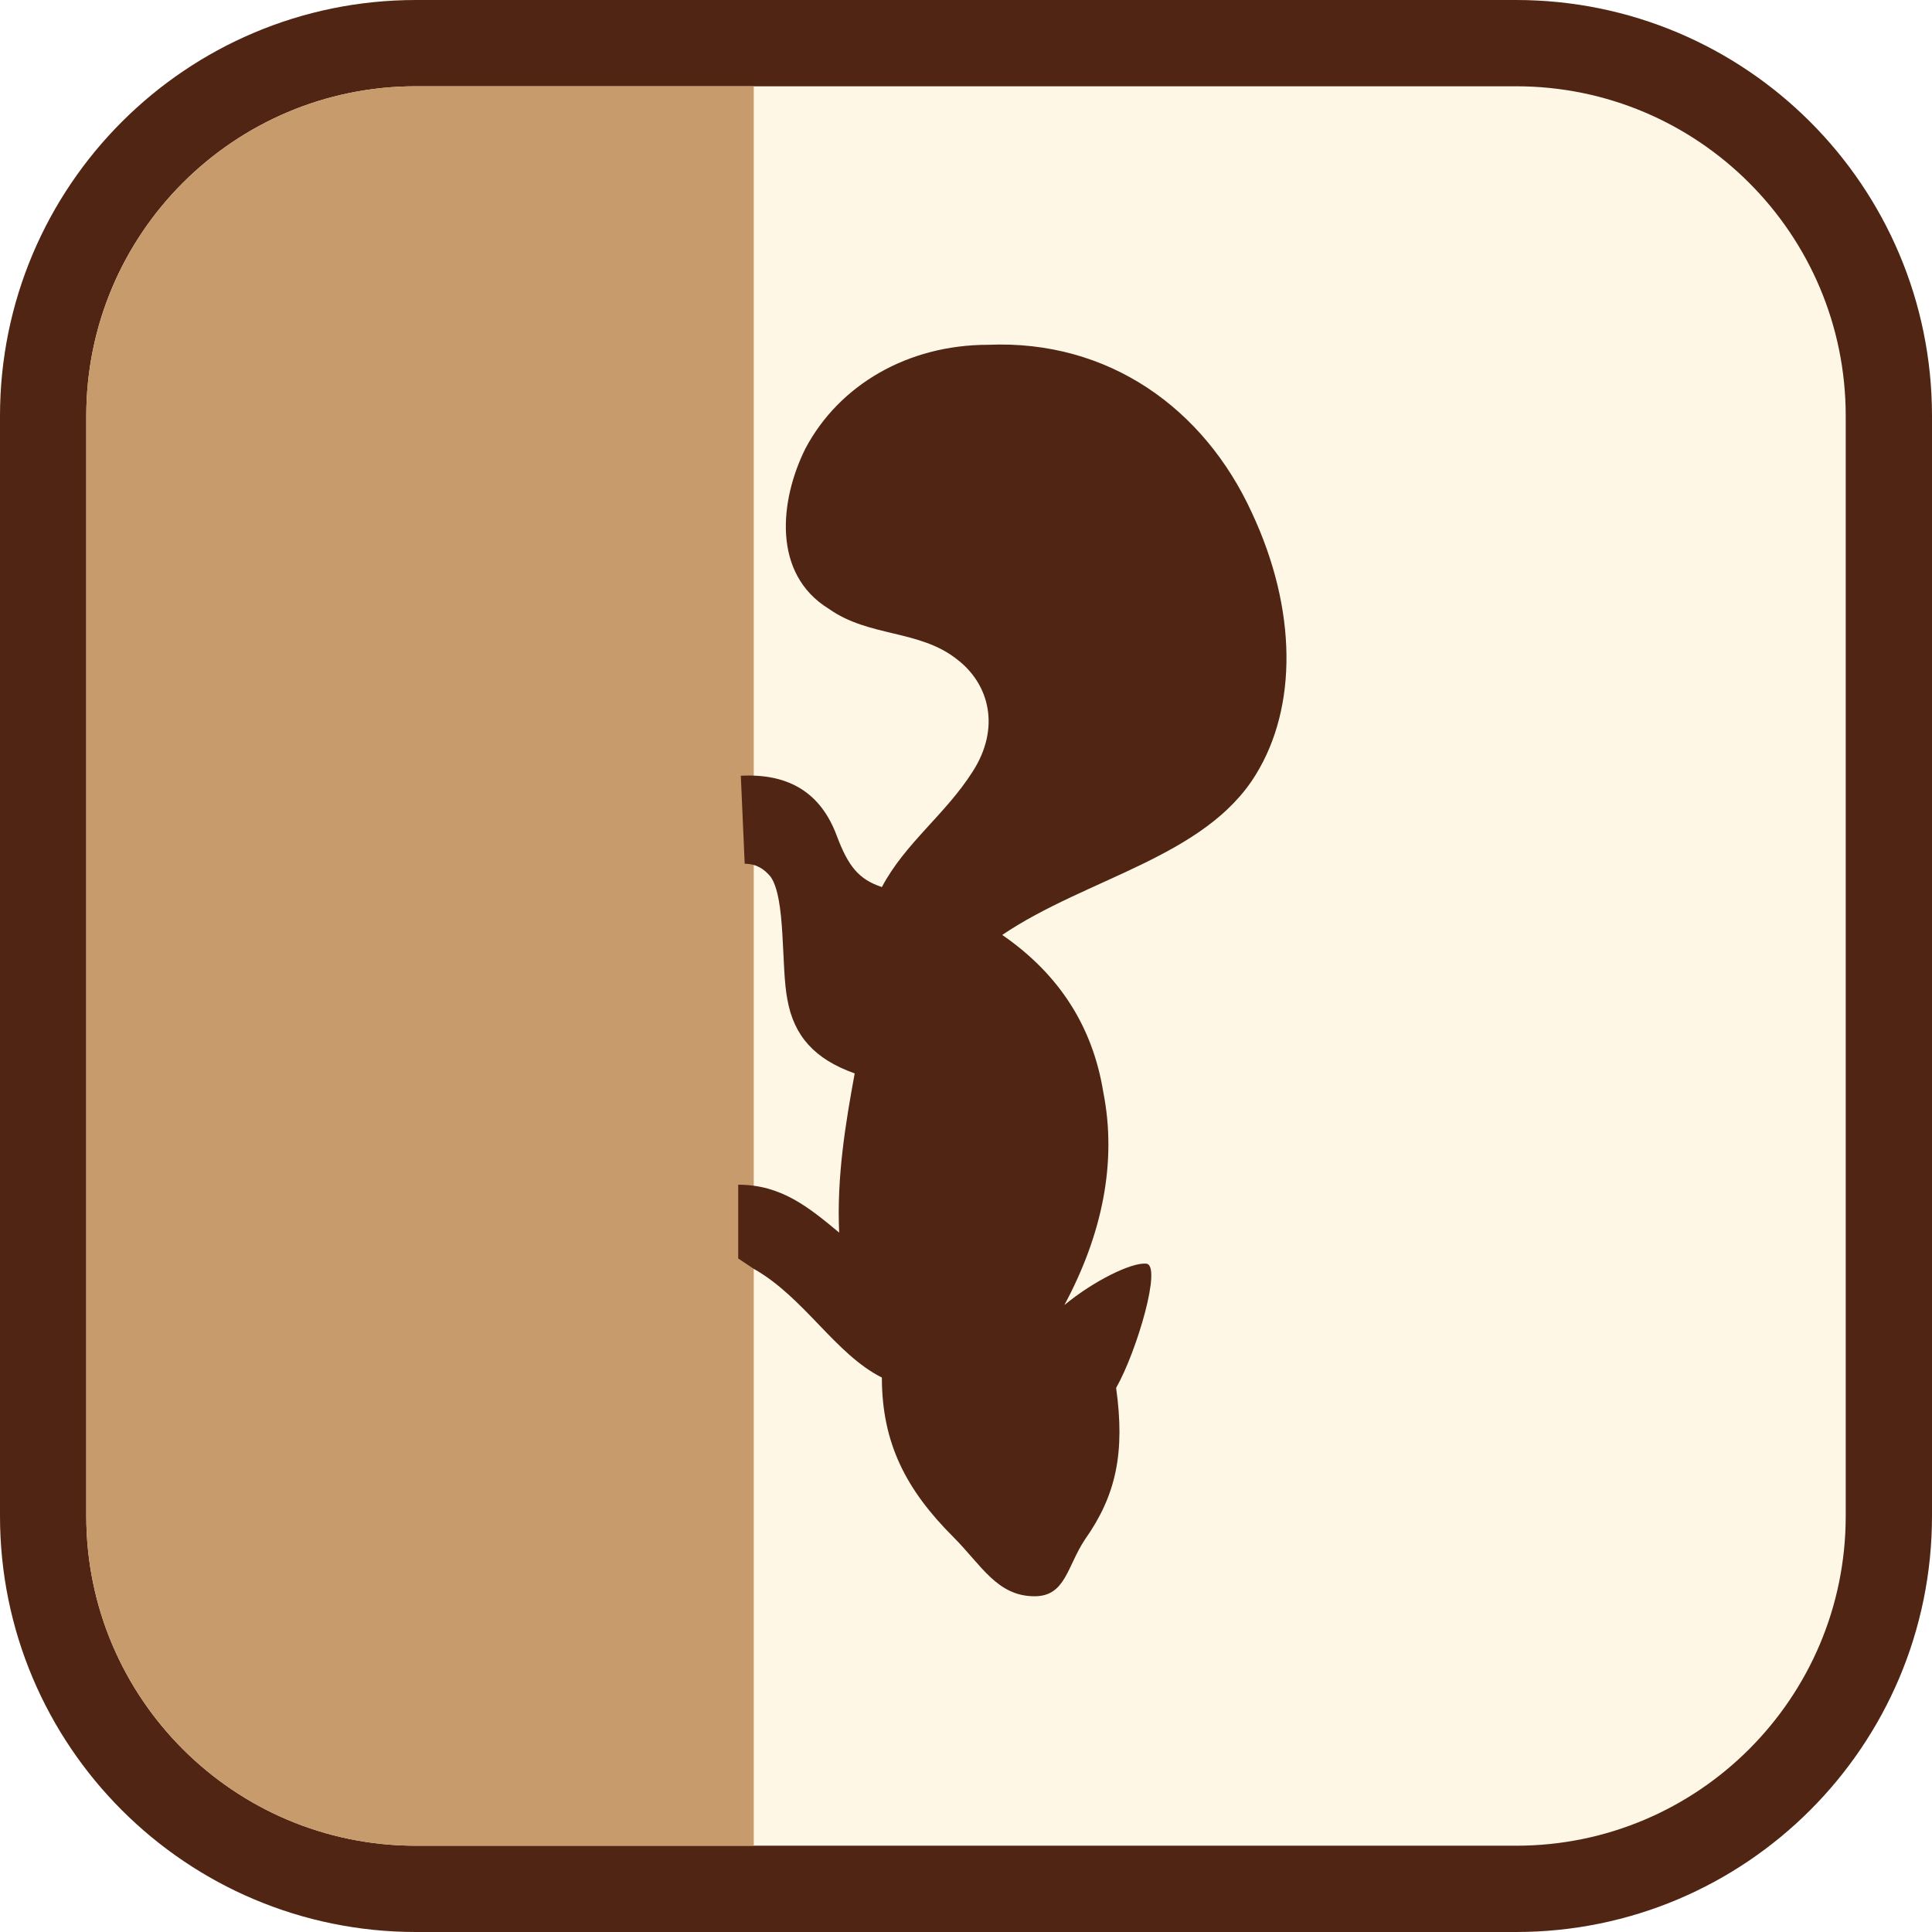
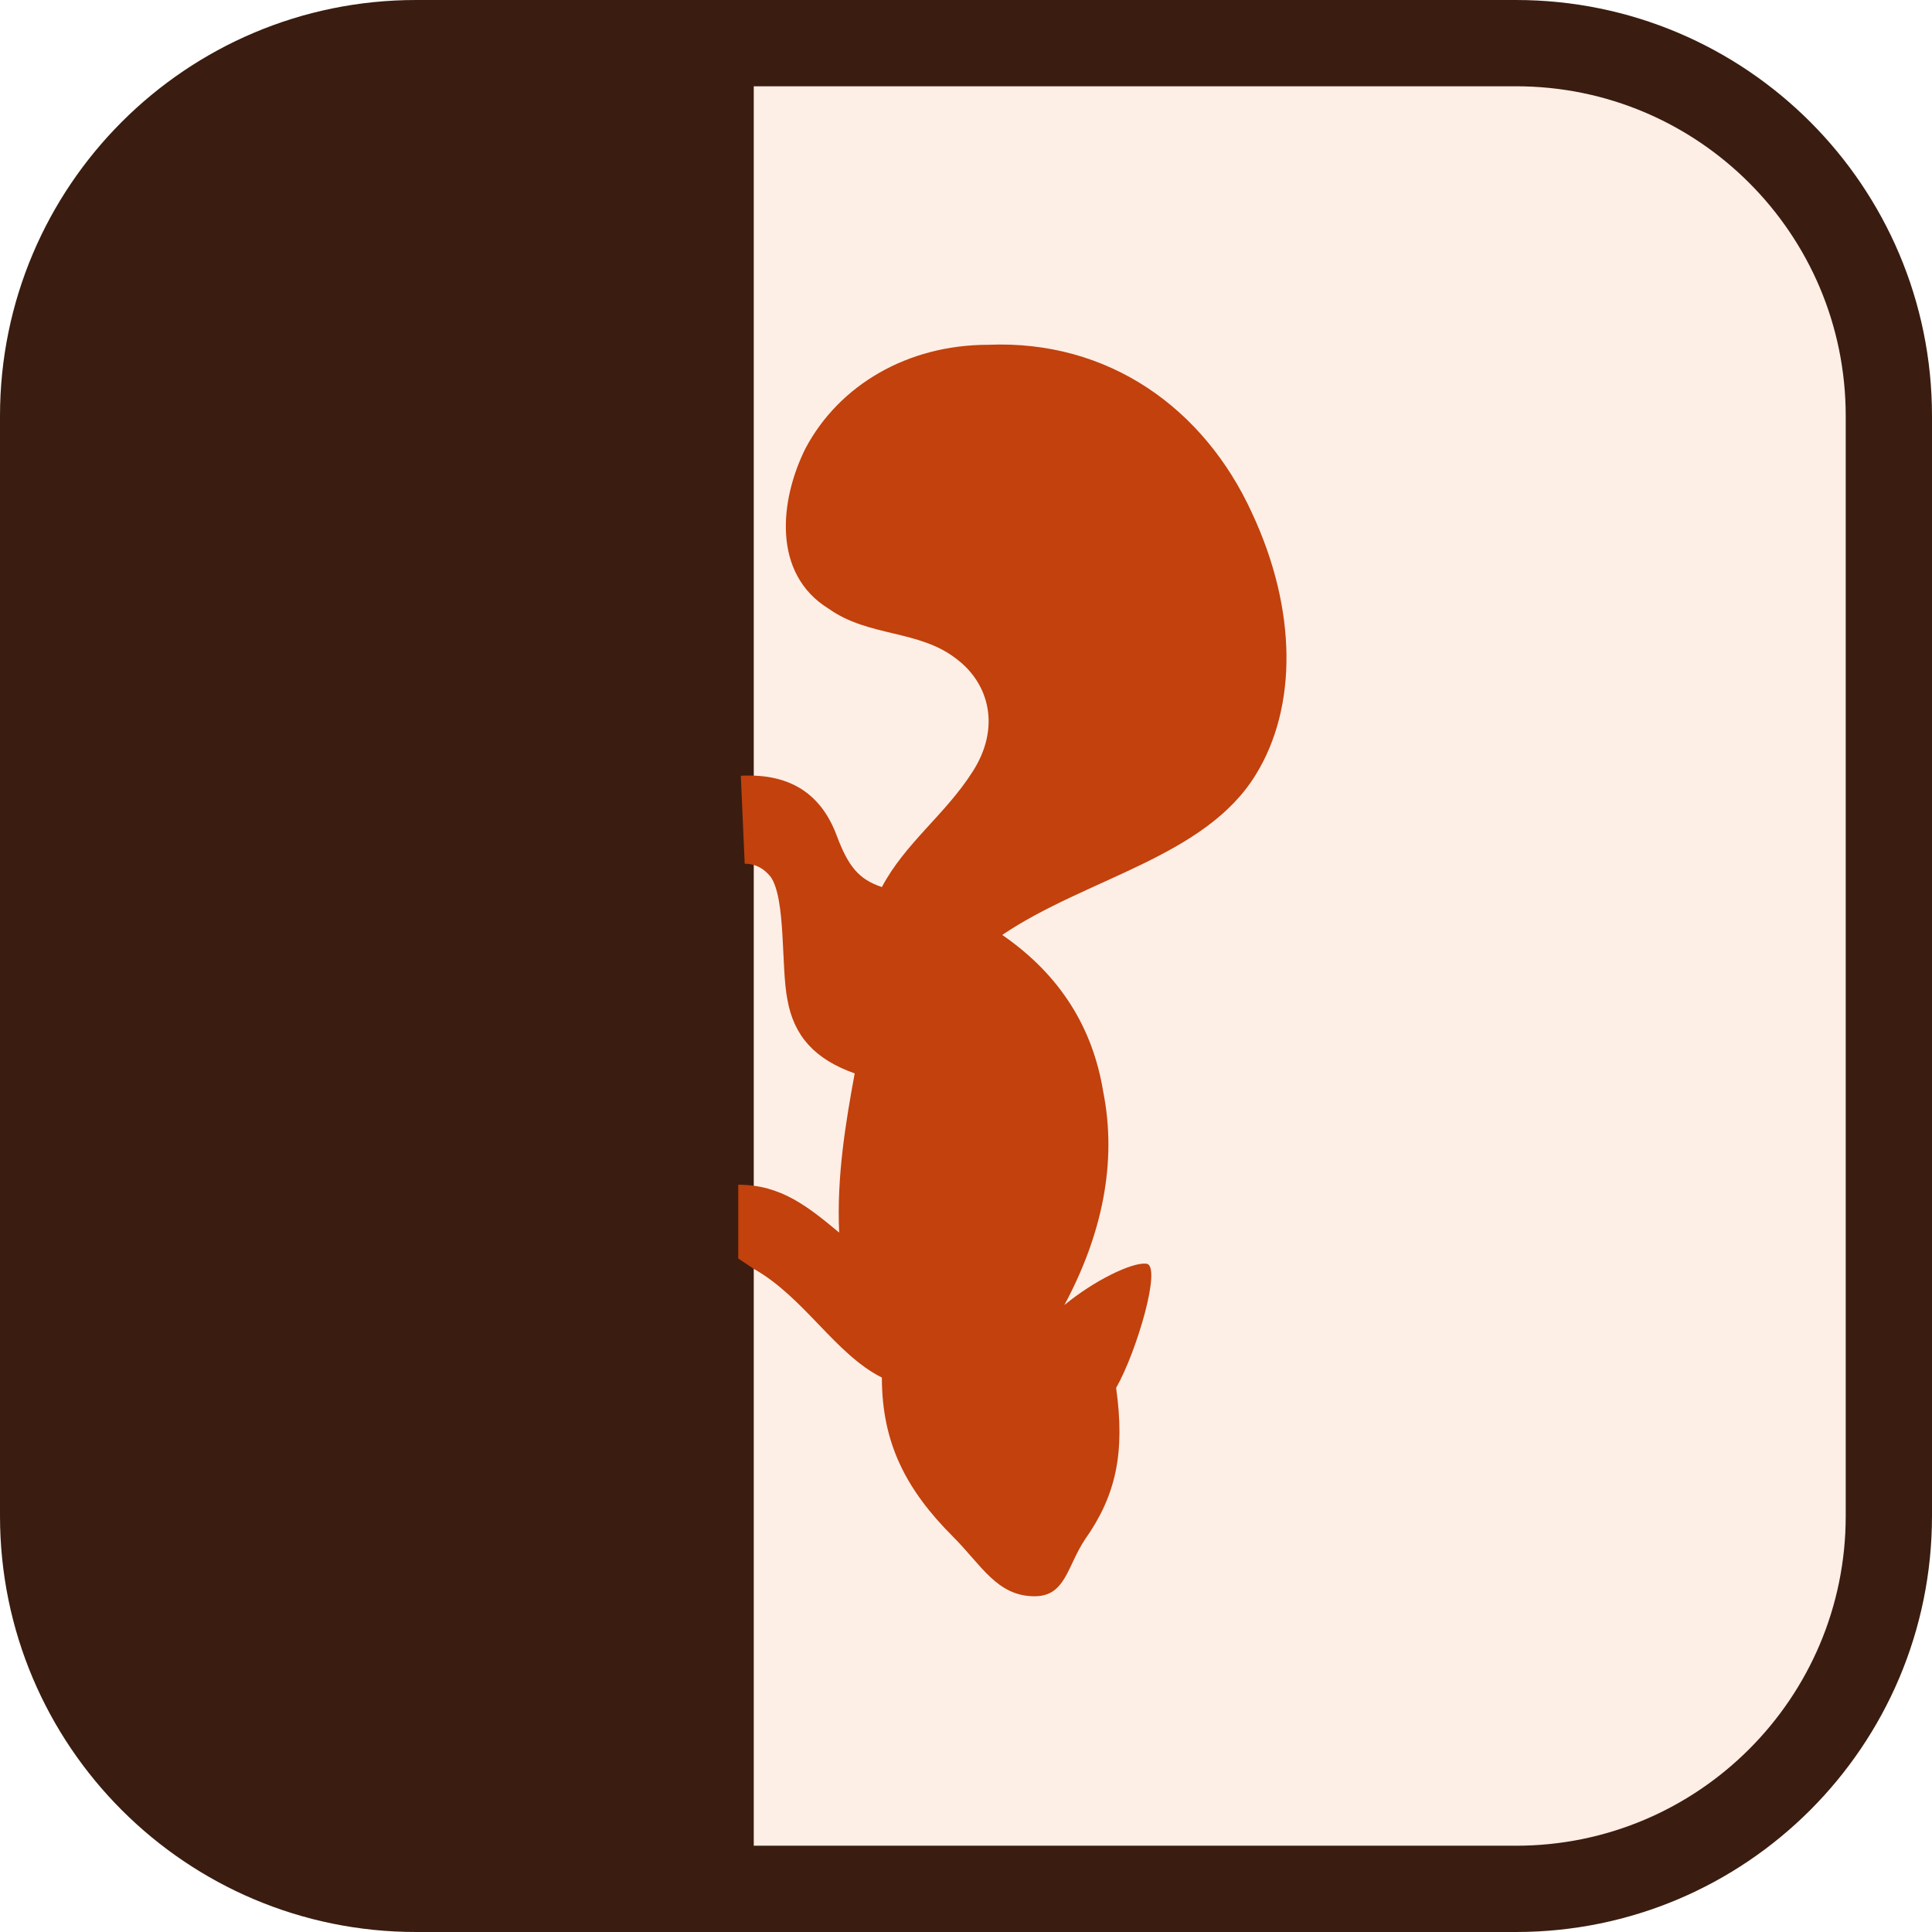
<svg xmlns="http://www.w3.org/2000/svg" viewBox="0 0 1254 1254">
  <defs>
    <clipPath id="c">
-       <rect x="56" y="56" width="1142" height="1142" rx="214" />
+       <rect x="28" y="28" width="1198" height="1198" rx="242" />
    </clipPath>
  </defs>
-   <rect x="28" y="28" width="1198" height="1198" rx="242" fill="#fff7e6" stroke="#502513" stroke-width="56" />
+   <rect x="28" y="28" width="1198" height="1198" rx="242" fill="#fdeee6" />
  <g clip-path="url(#c)">
    <g transform="translate(627 627) scale(0.84) translate(-627 -627)">
-       <rect x="-400" y="-400" width="863" height="2054" fill="#c89b6d" />
-       <path d="M 562,566 C 580,532 611,510 632,477 C 654,443 645,409 620,390 C 591,367 552,373 521,351 C 477,324 483,267 503,227 C 529,178 582,147 644,147 C 737,143 811,196 848,277 C 883,352 883,427 851,479 C 812,543 720,559 655,603 C 700,634 725,675 733,724 C 744,779 732,835 703,889 C 726,870 755,856 766,857 C 779,857 759,925 743,953 C 750,1003 743,1036 719,1070 C 705,1091 704,1114 680,1114 C 651,1114 639,1090 617,1068 C 581,1032 562,996 562,945 C 526,927 502,883 463,861 L 451,853 L 451,796 C 484,796 505,813 529,833 C 527,790 534,748 541,710 C 510,699 494,681 489,653 C 484,628 488,575 476,558 C 471,552 465,548 456,548 L 453,480 C 491,478 515,494 527,526 C 536,550 544,560 562,566 Z" fill="#502513" />
+       <rect x="-400" y="-400" width="863" height="2054" fill="#3a1d10" />
+       <path d="M 562,566 C 580,532 611,510 632,477 C 654,443 645,409 620,390 C 591,367 552,373 521,351 C 477,324 483,267 503,227 C 529,178 582,147 644,147 C 737,143 811,196 848,277 C 883,352 883,427 851,479 C 812,543 720,559 655,603 C 700,634 725,675 733,724 C 744,779 732,835 703,889 C 726,870 755,856 766,857 C 779,857 759,925 743,953 C 750,1003 743,1036 719,1070 C 705,1091 704,1114 680,1114 C 651,1114 639,1090 617,1068 C 581,1032 562,996 562,945 C 526,927 502,883 463,861 L 451,853 L 451,796 C 484,796 505,813 529,833 C 527,790 534,748 541,710 C 510,699 494,681 489,653 C 484,628 488,575 476,558 C 471,552 465,548 456,548 L 453,480 C 491,478 515,494 527,526 C 536,550 544,560 562,566 Z" fill="#c2410c" />
    </g>
  </g>
+   <rect x="28" y="28" width="1198" height="1198" rx="242" fill="none" stroke="#3a1d10" stroke-width="56" />
</svg>
